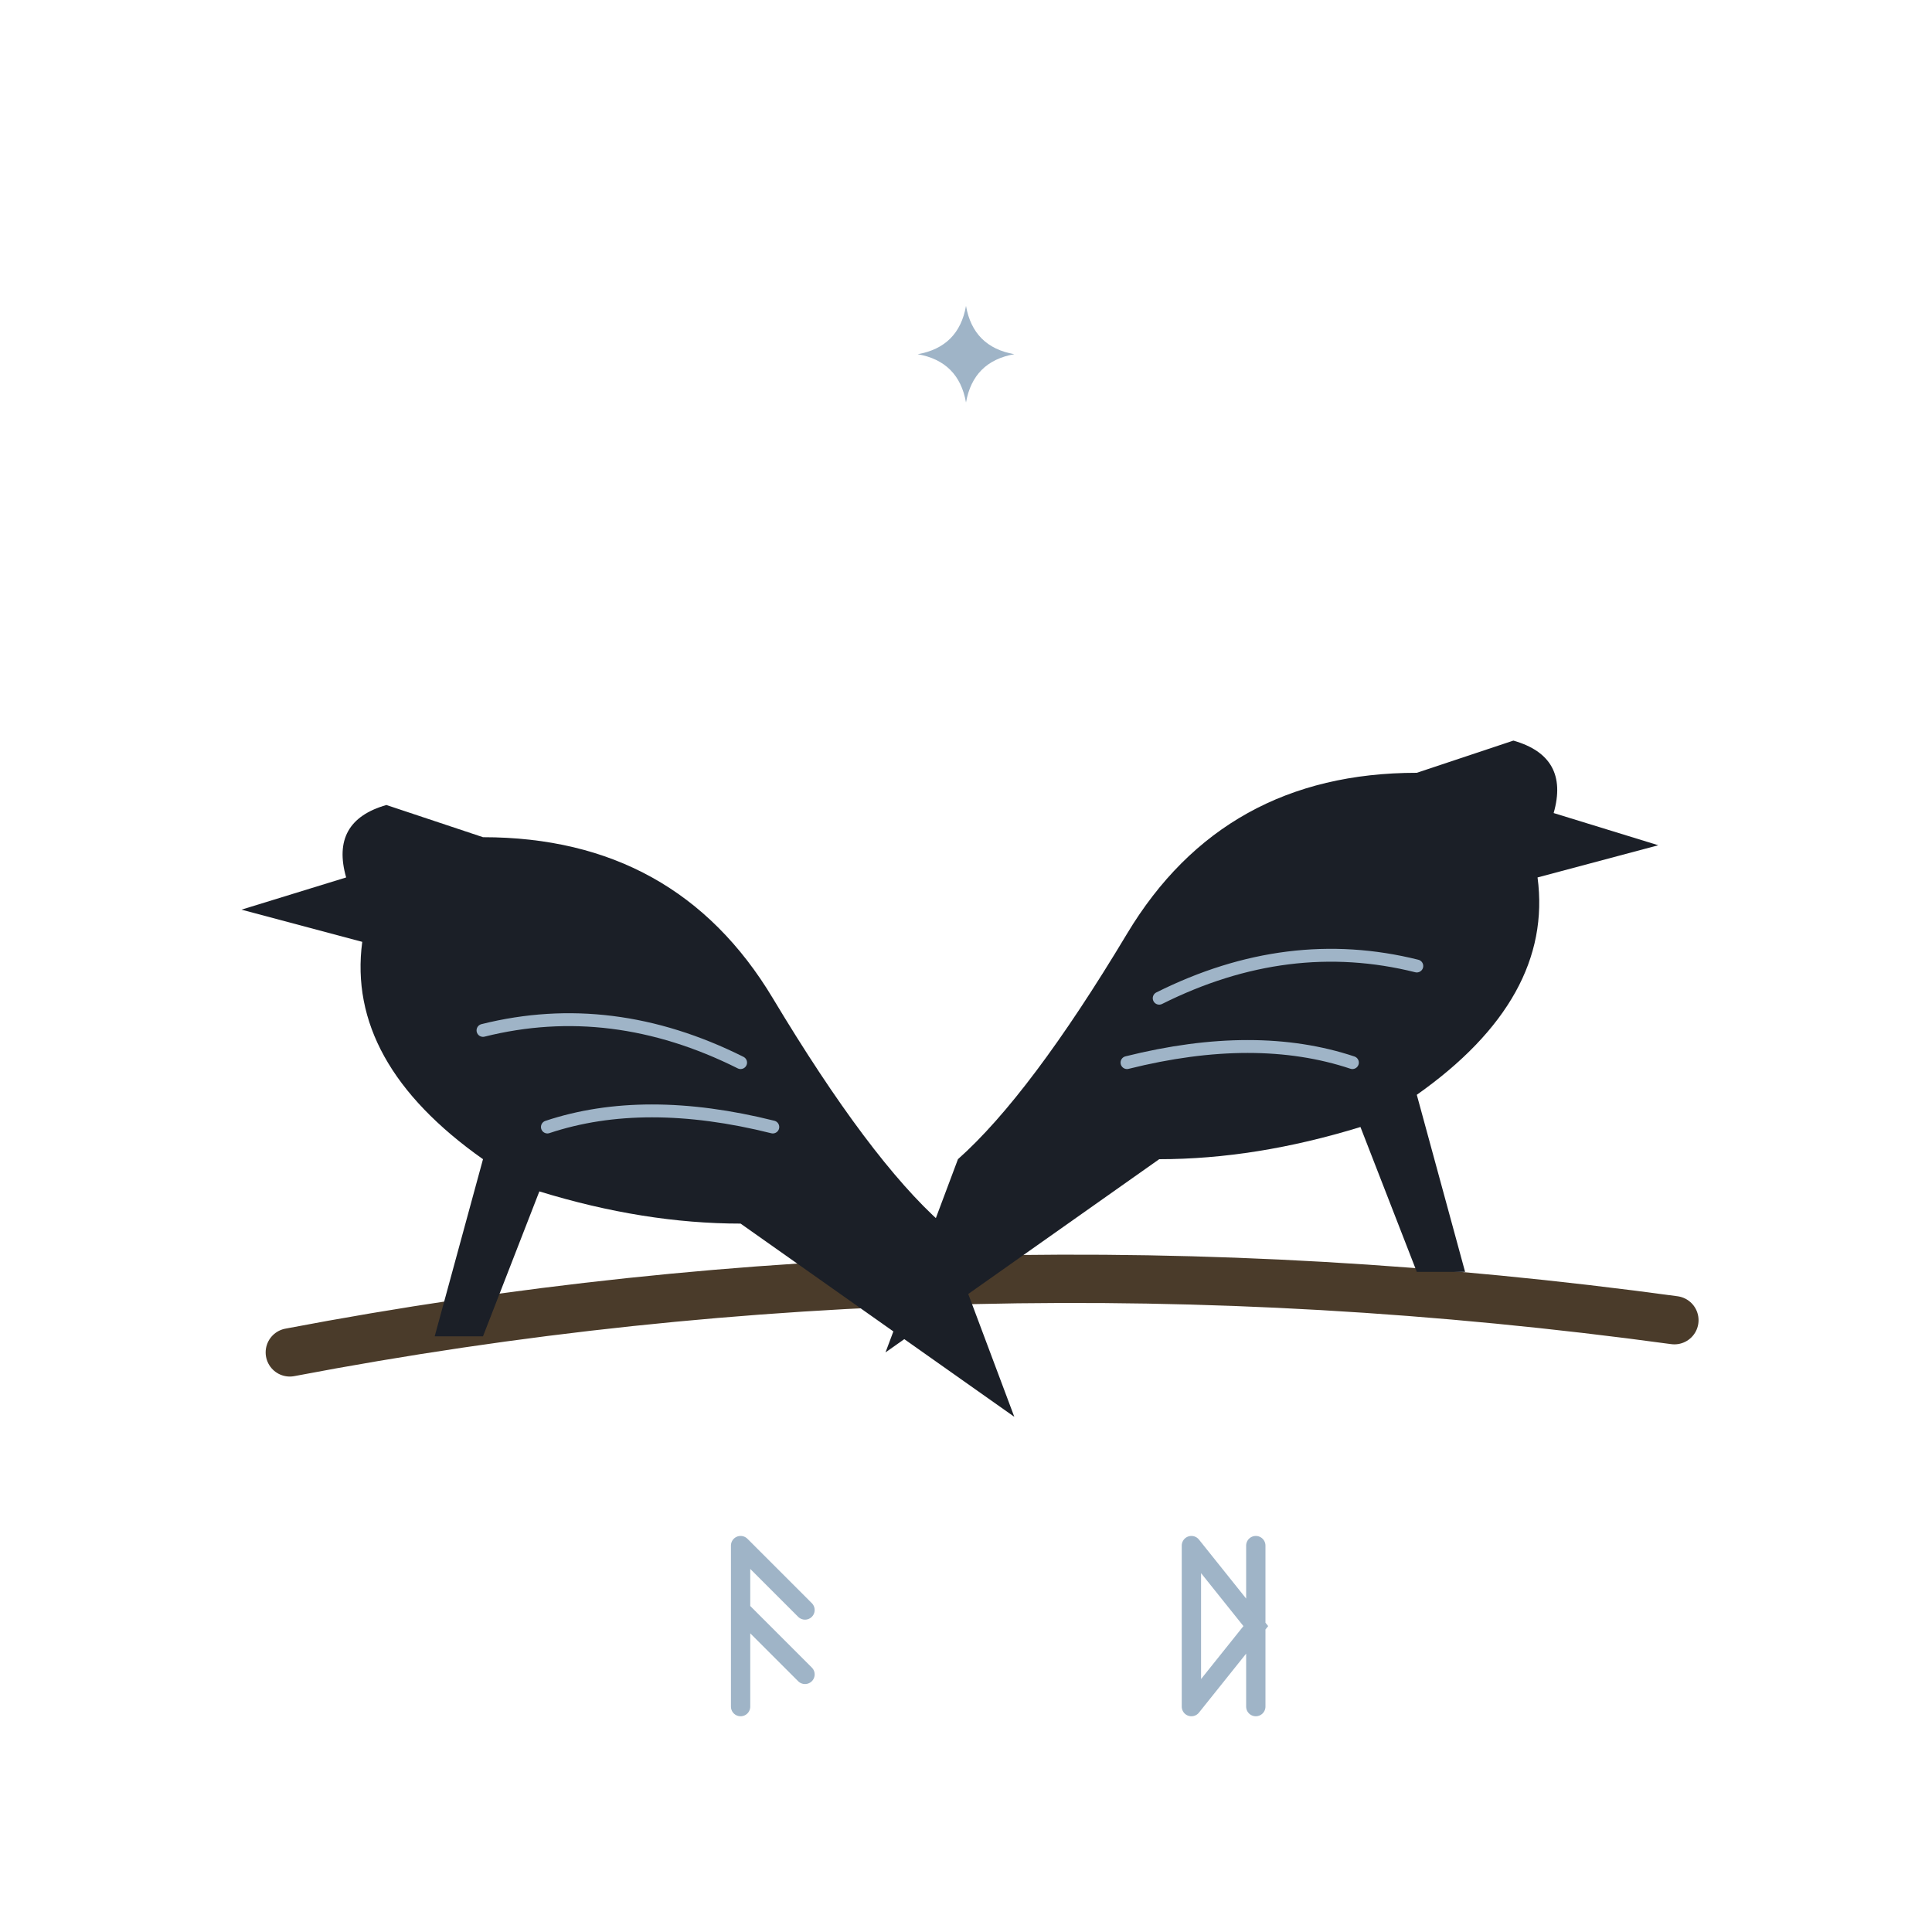
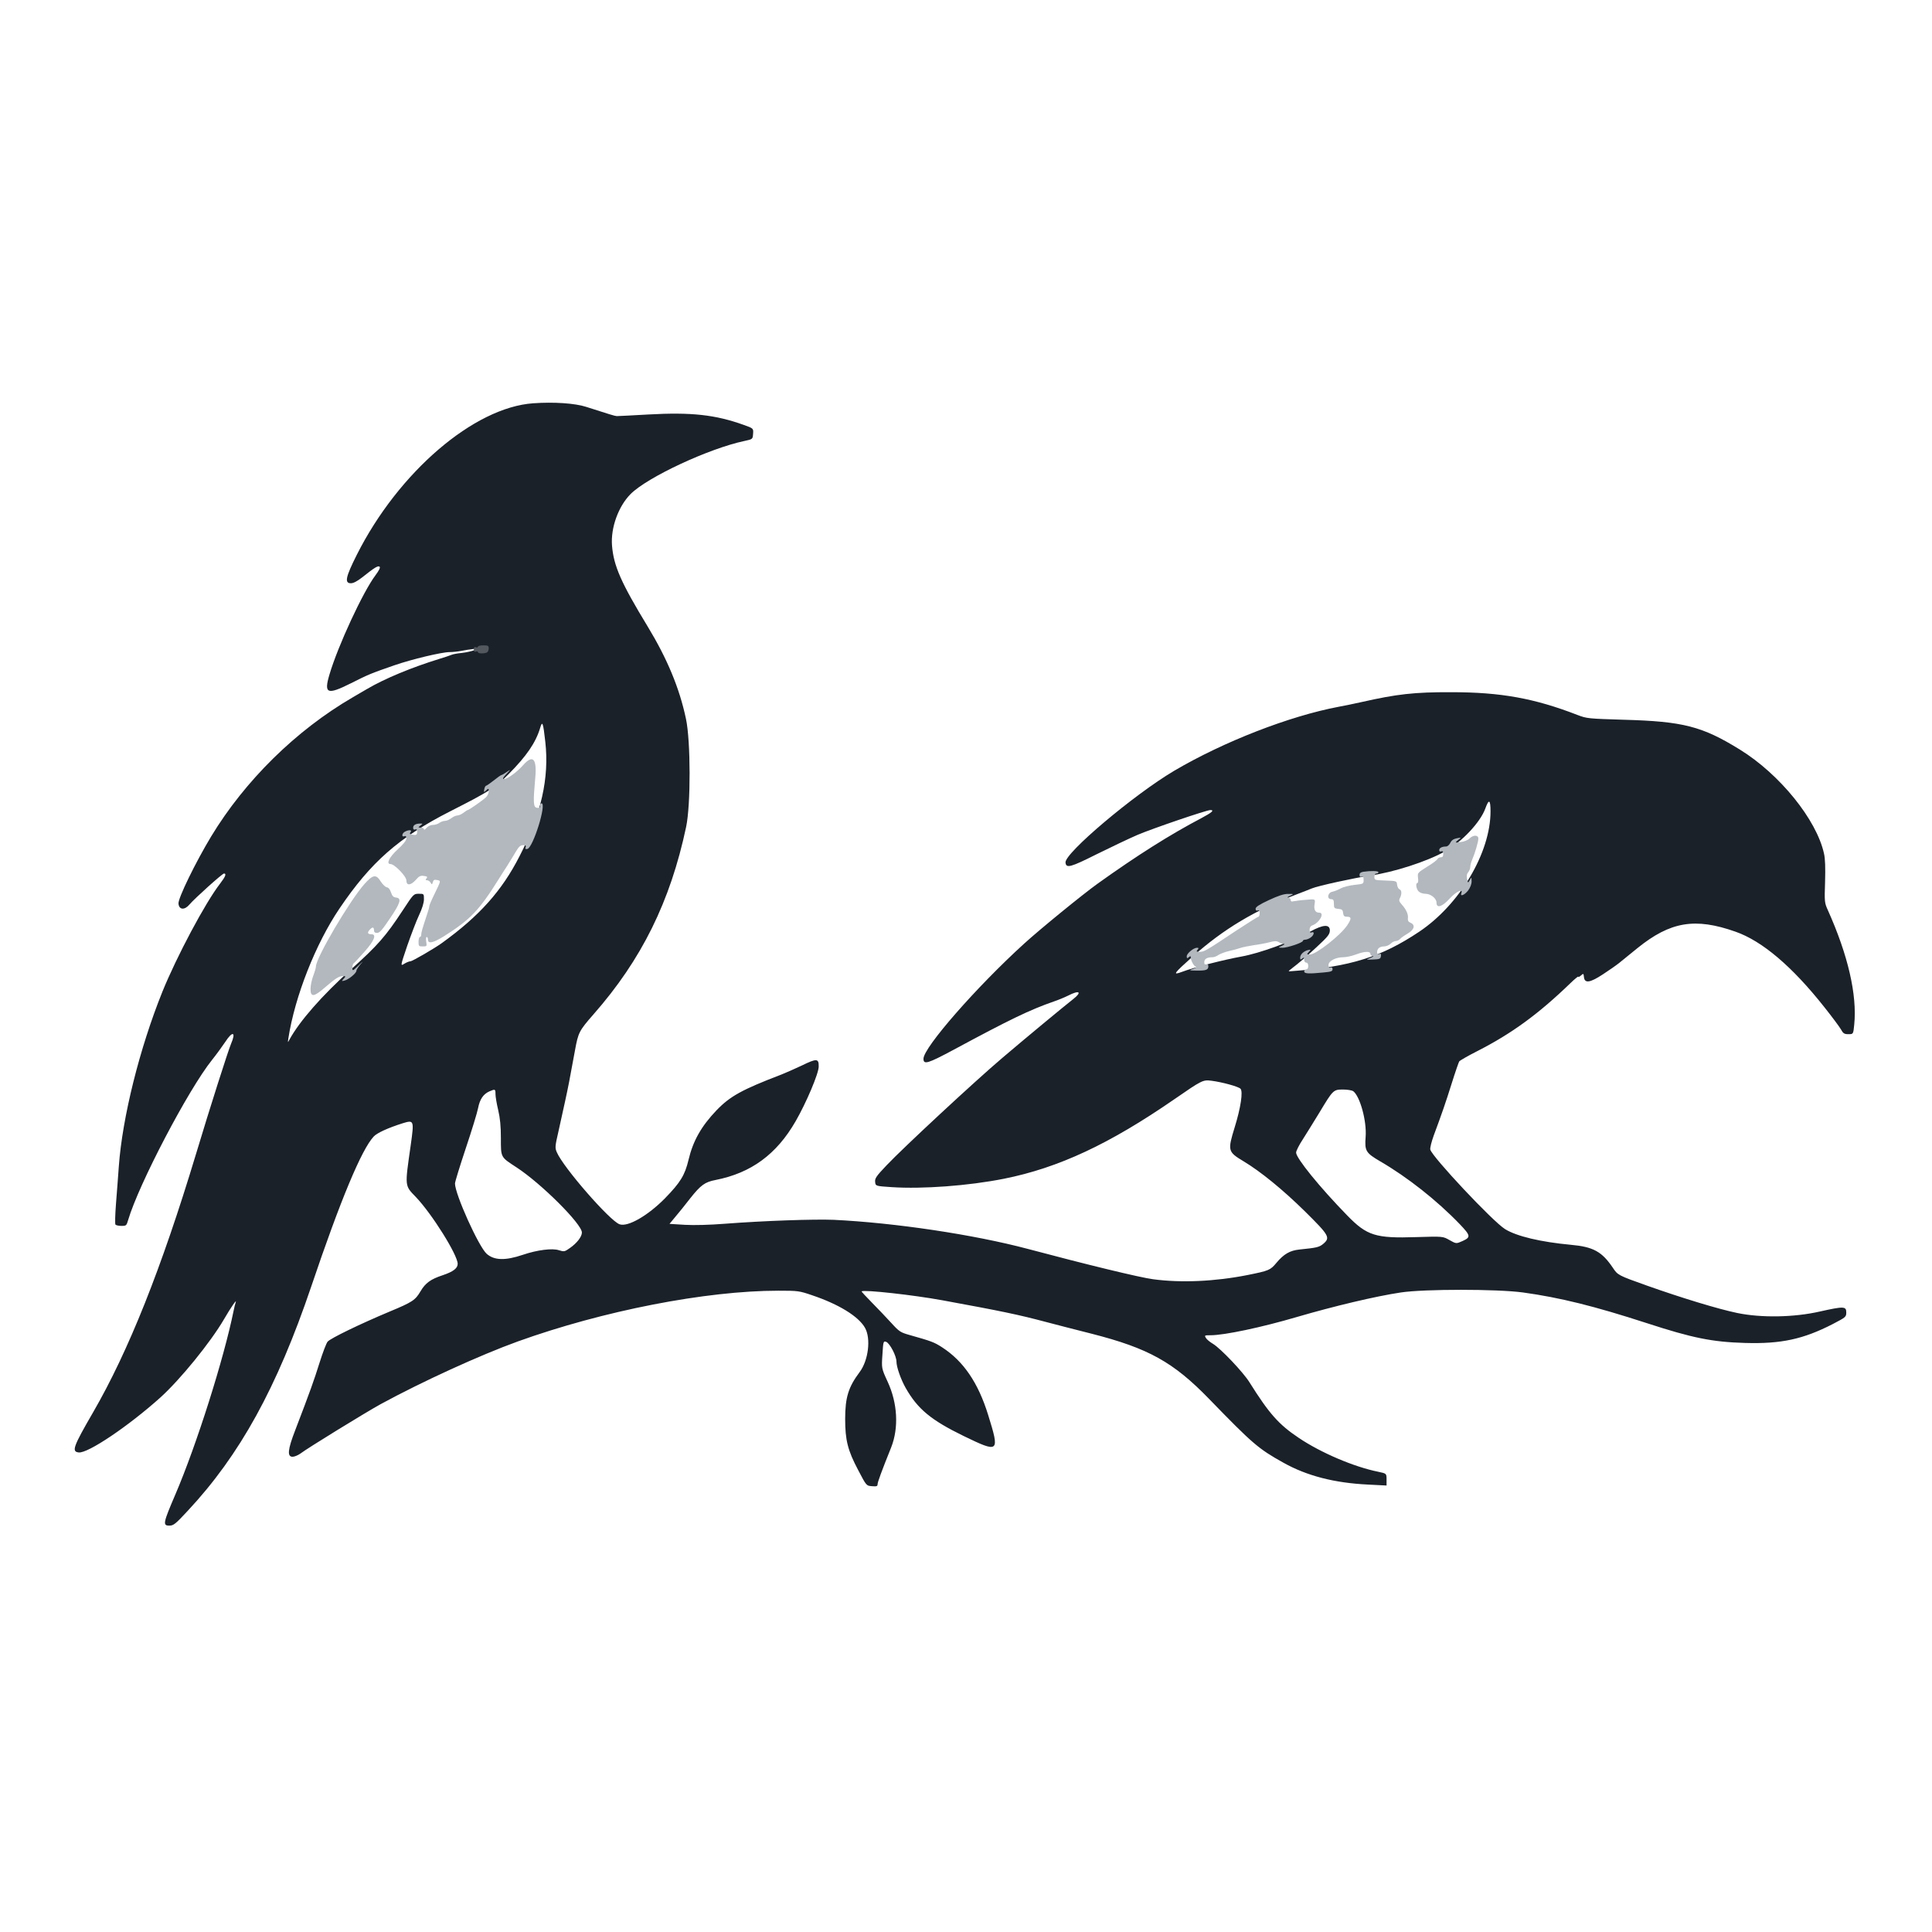
- <svg xmlns="http://www.w3.org/2000/svg" viewBox="0 0 120 120">
-   <path d="M18 84 Q60 76 104 82" stroke="#4A3B2A" stroke-width="3" fill="none" stroke-linecap="round" opacity="1" />
-   <g transform="translate(70 58)">
-     <path d="M0 0 Q6 -10 18 -10 L24 -12 Q27.5 -11 26.5 -7.5 L33 -5.5 L25.5 -3.5 Q26.5 4 18 10 L21 21 L18 21 L14.5 12 Q8 14 2 14 L-15 26 L-10.5 14 Q-6 10 0 0 Z" fill="#1B1F27" />
-     <path d="M2 4 Q10 0 18 2 M0 8 Q8 6 14 8" stroke="#9FB4C7" stroke-width="0.8" fill="none" stroke-linecap="round" opacity="1" />
+ <svg xmlns="http://www.w3.org/2000/svg" viewBox="59.0 -222.0 1431.0 1431.0">
+   <g transform="translate(0,948) scale(0.1,-0.1)" fill="#1B2129">
+     <path d="M4540 8713 c-439 -30 -999 -510 -1307 -1122 -83 -165 -93 -211 -44 -211 19 0 47 15 83 43 93 74 119 90 130 79 6 -6 -5 -28 -31 -63 -92 -122 -278 -522 -341 -736 -42 -142 -17 -152 159 -64 129 65 145 72 321 133 130 45 352 98 410 98 22 0 61 4 87 9 26 5 66 12 88 14 40 5 40 5 8 -9 -18 -7 -58 -16 -90 -20 -32 -3 -67 -9 -78 -14 -11 -5 -51 -18 -90 -30 -207 -64 -403 -145 -536 -223 -41 -24 -89 -52 -108 -63 -419 -244 -797 -616 -1048 -1031 -115 -191 -245 -457 -241 -496 4 -46 45 -50 81 -7 39 46 244 230 256 230 20 0 11 -23 -29 -75 -110 -142 -321 -539 -427 -800 -169 -419 -297 -932 -323 -1295 -5 -74 -15 -199 -21 -277 -6 -78 -8 -147 -4 -153 3 -5 23 -10 44 -10 36 0 38 2 50 43 78 265 445 966 622 1187 33 41 76 101 97 132 55 85 82 76 43 -14 -22 -53 -152 -459 -260 -818 -256 -848 -499 -1457 -761 -1910 -149 -257 -161 -292 -107 -298 68 -8 370 196 605 407 147 133 372 409 472 581 51 88 96 152 86 125 -4 -11 -11 -40 -16 -65 -72 -354 -273 -990 -431 -1359 -91 -212 -95 -231 -45 -231 31 0 45 11 135 108 388 415 662 913 916 1662 216 640 373 1016 463 1112 25 27 107 64 214 98 85 26 86 23 60 -163 -44 -309 -46 -296 39 -384 120 -126 309 -429 309 -494 0 -33 -33 -58 -110 -84 -91 -30 -129 -58 -165 -119 -39 -66 -59 -80 -230 -151 -215 -90 -436 -197 -458 -222 -10 -11 -37 -83 -61 -159 -41 -130 -65 -199 -180 -499 -55 -142 -60 -195 -19 -195 14 0 40 11 57 23 57 43 480 303 596 367 307 167 733 362 1015 464 631 227 1393 376 1931 376 144 0 154 -1 250 -34 196 -66 343 -156 391 -241 45 -80 25 -242 -40 -328 -83 -111 -107 -187 -107 -347 0 -156 19 -233 96 -378 61 -117 61 -117 103 -120 34 -3 41 0 41 14 0 15 29 95 101 274 57 145 47 327 -26 485 -46 100 -46 100 -39 202 6 98 7 101 28 94 27 -11 76 -104 76 -147 0 -39 32 -130 68 -194 89 -157 189 -239 429 -356 264 -128 269 -124 182 156 -74 239 -183 398 -340 500 -60 39 -80 46 -239 91 -71 20 -79 25 -140 92 -36 39 -100 107 -143 150 -43 44 -77 80 -75 82 17 14 386 -27 598 -66 437 -80 566 -107 765 -160 61 -16 214 -56 342 -88 418 -107 603 -209 868 -482 325 -335 366 -370 551 -473 173 -97 377 -150 627 -162 l137 -7 0 44 c0 45 0 45 -62 58 -179 36 -423 140 -587 250 -150 100 -221 181 -366 412 -47 76 -214 251 -270 285 -22 13 -46 32 -53 44 -12 19 -10 20 34 20 103 0 381 59 639 135 277 81 584 154 771 182 174 26 712 26 904 0 275 -38 529 -101 920 -228 335 -109 481 -139 725 -146 268 -8 432 28 650 140 98 51 100 53 100 87 0 45 -20 45 -195 6 -191 -44 -435 -48 -613 -11 -140 29 -410 111 -672 204 -211 75 -213 77 -249 131 -81 120 -145 155 -311 170 -225 21 -401 63 -487 116 -91 56 -540 535 -554 589 -3 12 9 59 26 106 57 153 88 242 134 389 25 80 50 151 54 158 5 7 64 41 133 76 257 131 455 276 692 505 31 30 57 51 57 47 0 -5 9 -1 19 8 19 17 20 17 23 -11 5 -48 44 -43 140 20 46 30 99 67 119 83 20 16 82 66 138 112 243 196 426 227 726 121 197 -69 419 -257 657 -558 55 -69 110 -143 122 -163 18 -33 26 -38 57 -38 36 0 36 0 43 71 22 221 -46 515 -196 849 -24 53 -25 61 -20 208 3 104 1 172 -8 210 -55 251 -328 588 -623 770 -280 173 -421 209 -862 221 -261 8 -272 9 -340 35 -320 124 -569 169 -935 169 -275 1 -404 -14 -665 -73 -49 -11 -126 -27 -170 -35 -365 -69 -851 -258 -1218 -474 -299 -177 -813 -611 -805 -680 5 -44 36 -36 233 63 105 52 240 116 300 142 113 48 512 184 540 184 32 0 12 -18 -67 -60 -232 -122 -473 -274 -768 -485 -109 -78 -429 -339 -545 -445 -352 -320 -745 -769 -745 -852 0 -46 32 -36 226 68 416 224 561 294 739 356 33 11 81 31 107 44 84 43 105 27 36 -27 -69 -54 -360 -295 -522 -433 -203 -172 -738 -669 -859 -797 -76 -80 -88 -97 -85 -123 3 -31 3 -31 123 -39 230 -15 567 10 830 62 406 81 782 257 1263 589 207 143 212 145 276 137 78 -10 199 -43 214 -59 20 -20 2 -141 -43 -286 -53 -173 -51 -181 65 -251 127 -76 292 -211 453 -369 185 -183 192 -197 137 -244 -30 -24 -47 -28 -175 -41 -70 -7 -116 -33 -171 -99 -45 -54 -55 -58 -214 -90 -242 -48 -493 -59 -700 -31 -99 13 -493 109 -925 224 -403 107 -985 194 -1440 216 -144 6 -519 -7 -805 -29 -115 -9 -228 -12 -298 -8 l-113 7 43 52 c24 28 74 90 111 138 77 97 108 120 187 135 264 52 452 190 593 435 79 137 171 354 171 405 1 61 -14 62 -127 7 -51 -24 -117 -53 -147 -65 -295 -113 -382 -161 -483 -266 -113 -118 -174 -227 -207 -366 -27 -114 -60 -168 -175 -286 -126 -128 -275 -214 -336 -192 -72 25 -418 422 -465 534 -14 32 -13 44 12 152 14 64 37 167 50 227 23 106 31 146 73 376 24 131 30 144 137 266 356 405 569 836 686 1388 35 165 34 635 -1 800 -48 228 -139 446 -284 685 -197 324 -252 449 -264 600 -10 131 47 289 137 380 125 126 583 339 845 394 60 13 60 13 63 53 3 40 3 40 -70 66 -209 75 -387 95 -706 77 -119 -7 -225 -12 -234 -12 -15 1 -54 13 -228 69 -81 26 -238 37 -390 26z m89 -2508 c30 -267 -30 -535 -191 -847 -131 -257 -298 -443 -575 -643 -57 -41 -219 -135 -233 -135 -8 0 -29 -8 -45 -18 -30 -19 -30 -19 21 132 29 83 68 186 88 228 23 49 36 91 36 117 0 41 0 41 -38 41 -38 0 -39 -1 -119 -123 -126 -192 -185 -259 -384 -438 -216 -195 -379 -381 -455 -519 -13 -25 -13 -24 -8 10 48 309 201 698 378 960 233 345 440 527 821 721 286 145 332 174 431 274 134 135 202 234 235 344 16 55 22 41 38 -104z m7001 -515 c0 -306 -228 -690 -528 -891 -279 -187 -513 -260 -930 -291 -44 -4 -44 -4 -20 14 66 51 101 81 190 163 84 78 97 94 98 123 0 48 -50 45 -147 -9 -135 -73 -373 -160 -508 -184 -132 -24 -355 -81 -442 -114 -70 -26 -61 -13 82 115 227 202 460 342 765 458 52 20 104 40 115 45 47 20 319 79 435 96 172 24 420 104 553 179 124 69 261 215 298 316 27 75 39 69 39 -20z m-7370 -2094 c0 -19 9 -72 20 -118 14 -60 20 -118 20 -209 0 -144 -3 -138 115 -215 183 -119 485 -420 485 -483 0 -31 -37 -79 -89 -115 -39 -28 -43 -28 -82 -16 -48 16 -160 2 -266 -34 -130 -44 -212 -42 -268 7 -59 52 -235 442 -235 521 0 12 36 129 80 261 44 131 85 265 91 297 13 67 39 104 83 124 44 19 46 18 46 -20z m6353 22 c51 -39 101 -223 92 -338 -8 -105 1 -119 108 -182 200 -116 420 -289 590 -466 80 -84 82 -96 20 -124 -47 -21 -47 -21 -97 7 -49 28 -49 28 -245 22 -302 -10 -366 10 -512 160 -204 209 -379 425 -379 466 0 12 22 56 49 97 26 41 82 131 124 200 101 168 103 170 175 170 32 0 66 -6 75 -12z" />
  </g>
-   <g transform="translate(48 62) scale(-1 1)">
-     <path d="M0 0 Q6 -10 18 -10 L24 -12 Q27.5 -11 26.5 -7.5 L33 -5.5 L25.5 -3.5 Q26.5 4 18 10 L21 21 L18 21 L14.5 12 Q8 14 2 14 L-15 26 L-10.5 14 Q-6 10 0 0 Z" fill="#1B1F27" />
-     <path d="M2 4 Q10 0 18 2 M0 8 Q8 6 14 8" stroke="#9FB4C7" stroke-width="0.8" fill="none" stroke-linecap="round" opacity="1" />
+   <g transform="translate(0,948) scale(0.1,-0.1)" fill="#B2B8BE">
+     <path d="M4465 6033 c-46 -52 -116 -103 -141 -103 -14 0 -10 8 17 37 34 36 34 36 2 15 -17 -12 -34 -22 -38 -22 -4 0 -30 -18 -57 -40 -28 -22 -54 -40 -58 -40 -4 0 -10 -11 -13 -25 -4 -25 -4 -25 14 -9 18 16 19 16 19 -8 0 -13 -10 -34 -22 -45 -28 -25 -125 -93 -134 -93 -3 0 -17 -9 -31 -20 -14 -11 -35 -20 -45 -20 -11 0 -31 -9 -45 -20 -14 -11 -35 -20 -47 -20 -12 0 -31 -7 -42 -15 -10 -8 -32 -15 -47 -15 -17 0 -36 -9 -48 -22 -10 -13 -18 -17 -19 -10 0 6 -10 12 -22 12 -22 1 -23 1 -4 15 19 15 19 15 -1 15 -34 0 -53 -11 -53 -31 0 -12 5 -16 15 -13 10 4 15 0 15 -13 0 -27 -6 -31 -35 -25 -20 3 -23 7 -14 18 14 17 -12 20 -42 4 -23 -13 -26 -42 -4 -34 11 4 15 0 15 -16 0 -15 -22 -43 -65 -82 -63 -58 -87 -108 -52 -108 29 0 117 -91 117 -121 0 -41 32 -38 70 4 24 28 35 33 60 29 25 -3 28 -7 19 -18 -9 -11 -8 -14 4 -14 9 0 21 -8 26 -17 10 -17 11 -16 17 3 4 16 11 20 30 16 31 -6 31 -3 -16 -100 -22 -44 -40 -87 -40 -93 0 -7 -8 -37 -19 -68 -33 -100 -41 -127 -41 -144 0 -9 -4 -17 -10 -17 -5 0 -10 -16 -10 -35 0 -33 2 -35 31 -35 31 0 31 1 26 35 -3 19 -2 35 4 35 5 0 9 -9 9 -20 0 -33 40 -24 121 27 193 122 258 190 404 423 12 19 39 63 61 96 21 34 51 82 66 108 21 35 33 46 52 46 19 0 24 -4 19 -16 -4 -12 -1 -15 13 -12 42 8 145 338 105 338 -6 0 -11 -8 -11 -19 0 -14 -6 -17 -24 -14 -26 5 -28 39 -11 227 12 138 -19 169 -90 89z" />
+     <path d="M11474 5489 c-12 -12 -40 -23 -65 -26 -44 -6 -44 -6 -19 15 25 20 25 20 -10 13 -24 -5 -39 -15 -48 -34 -7 -15 -21 -27 -32 -27 -30 0 -50 -11 -50 -27 0 -9 6 -13 15 -9 11 4 15 -1 15 -19 0 -18 -5 -25 -19 -25 -10 0 -21 -6 -24 -13 -3 -7 -37 -33 -77 -57 -71 -45 -71 -45 -67 -82 3 -21 1 -38 -4 -38 -16 0 -9 -46 9 -63 10 -10 32 -17 49 -17 40 0 83 -34 83 -66 0 -44 42 -31 98 31 48 52 100 76 86 40 -11 -29 23 -15 50 19 16 22 26 47 26 68 -1 33 -1 33 -14 9 -13 -23 -13 -23 -20 9 -4 23 -2 38 9 50 8 9 15 26 15 38 0 12 6 36 14 54 21 48 46 134 46 157 0 28 -39 28 -66 0z" />
+     <path d="M10688 5243 c-19 -3 -28 -10 -28 -23 0 -13 5 -17 15 -14 11 5 15 -1 15 -24 0 -29 -1 -29 -66 -36 -37 -4 -83 -15 -103 -26 -20 -11 -48 -22 -63 -25 -35 -7 -42 -55 -8 -55 16 0 20 -7 20 -34 0 -32 3 -35 33 -38 27 -2 33 -8 35 -30 3 -22 9 -28 27 -28 36 0 37 -13 4 -63 -49 -74 -231 -217 -277 -217 -24 0 -24 1 -8 19 17 19 17 19 -6 14 -32 -8 -58 -33 -58 -56 0 -16 3 -17 15 -7 13 10 15 9 15 -9 0 -12 6 -21 15 -21 9 0 15 -9 15 -25 0 -16 -6 -25 -15 -25 -8 0 -15 -7 -15 -15 0 -17 32 -19 143 -8 56 5 67 9 67 24 0 12 -5 16 -15 13 -11 -5 -15 1 -15 18 0 30 53 58 110 58 22 0 63 9 92 20 64 24 108 26 108 5 0 -8 8 -15 18 -16 9 0 1 -7 -18 -14 -35 -14 -35 -14 20 -12 49 2 55 5 58 24 3 17 0 21 -12 17 -11 -4 -16 0 -16 13 0 27 19 43 52 43 15 0 37 9 48 20 11 11 28 20 39 20 10 0 24 7 31 15 6 8 32 26 56 40 50 29 59 64 22 80 -17 7 -22 17 -20 34 4 28 -12 65 -46 102 -19 22 -22 31 -13 47 15 29 14 59 -3 65 -8 3 -16 18 -18 34 -3 28 -3 28 -85 31 -81 3 -83 3 -83 27 0 16 6 25 15 25 8 0 15 5 15 10 0 10 -57 11 -112 3z" />
+     <path d="M3290 5153 c-110 -124 -360 -548 -360 -612 0 -9 -9 -40 -20 -69 -11 -29 -20 -72 -20 -97 0 -62 25 -60 103 8 83 71 107 87 136 87 23 0 23 -1 7 -19 -17 -19 -17 -19 6 -14 32 9 88 55 88 73 0 8 15 30 32 50 22 23 16 20 -15 -10 -46 -44 -47 -44 -47 -18 0 15 4 30 10 33 5 3 41 42 80 86 72 81 91 129 52 129 -28 0 -34 11 -15 32 21 24 33 23 33 -2 0 -14 7 -20 23 -20 19 0 38 22 95 107 79 116 88 150 46 155 -20 2 -29 11 -38 38 -7 22 -18 36 -31 38 -11 2 -31 21 -45 43 -34 55 -57 52 -120 -18z" />
+     <path d="M9988 5033 c-71 -33 -98 -51 -98 -64 0 -12 5 -16 15 -13 11 5 15 -1 15 -20 0 -14 -4 -26 -9 -26 -4 0 -78 -46 -163 -102 -225 -150 -239 -158 -271 -158 -25 0 -28 2 -17 15 10 12 9 15 -4 15 -26 0 -76 -42 -76 -63 0 -16 3 -17 15 -7 12 10 15 10 15 -2 0 -25 25 -68 40 -69 8 0 -1 -7 -20 -14 -35 -13 -35 -13 22 -14 69 -1 88 5 88 31 0 14 -5 18 -15 14 -11 -4 -15 1 -15 18 0 24 21 36 63 36 10 0 30 8 44 18 15 9 50 22 77 28 28 6 65 16 81 22 17 6 62 15 100 21 39 5 92 15 118 22 38 10 53 10 68 1 10 -7 27 -12 36 -13 12 0 8 -5 -12 -14 -30 -14 -30 -14 4 -15 38 0 151 38 151 51 0 5 8 9 18 9 10 0 28 7 40 16 25 17 31 47 7 38 -11 -5 -15 1 -15 19 0 16 7 28 18 32 54 18 97 95 53 95 -29 0 -41 22 -34 64 6 38 6 38 -68 31 -41 -3 -82 -9 -91 -11 -12 -4 -18 0 -18 10 0 9 -8 16 -17 17 -12 0 -8 5 12 14 30 14 30 14 -15 14 -32 0 -73 -14 -142 -46z" />
  </g>
-   <path d="M46 96 V106 M46 96 L50 100 M46 100 L50 104" stroke="#9FB4C7" stroke-width="1.2" fill="none" stroke-linecap="round" opacity="1" />
-   <path d="M74 96 V106 M74 96 L78 101 L74 106 M78 96 V106" stroke="#9FB4C7" stroke-width="1.2" fill="none" stroke-linecap="round" opacity="1" />
-   <path d="M60 19 Q60.45 21.55 63 22 Q60.45 22.45 60 25 Q59.55 22.45 57 22 Q59.55 21.55 60 19 Z" fill="#9FB4C7" />
+   <g transform="translate(0,948) scale(0.1,-0.1)" fill="#52585E">
+     <path d="M4130 6910 c0 -5 -7 -7 -15 -4 -11 4 -15 0 -15 -16 0 -16 4 -20 15 -16 8 3 15 1 15 -4 0 -11 40 -13 64 -4 9 3 16 17 16 30 0 21 -4 24 -40 24 -22 0 -40 -4 -40 -10z" />
+   </g>
+   <g transform="translate(0,948) scale(0.1,-0.1)" fill="#81868C" />
</svg>
